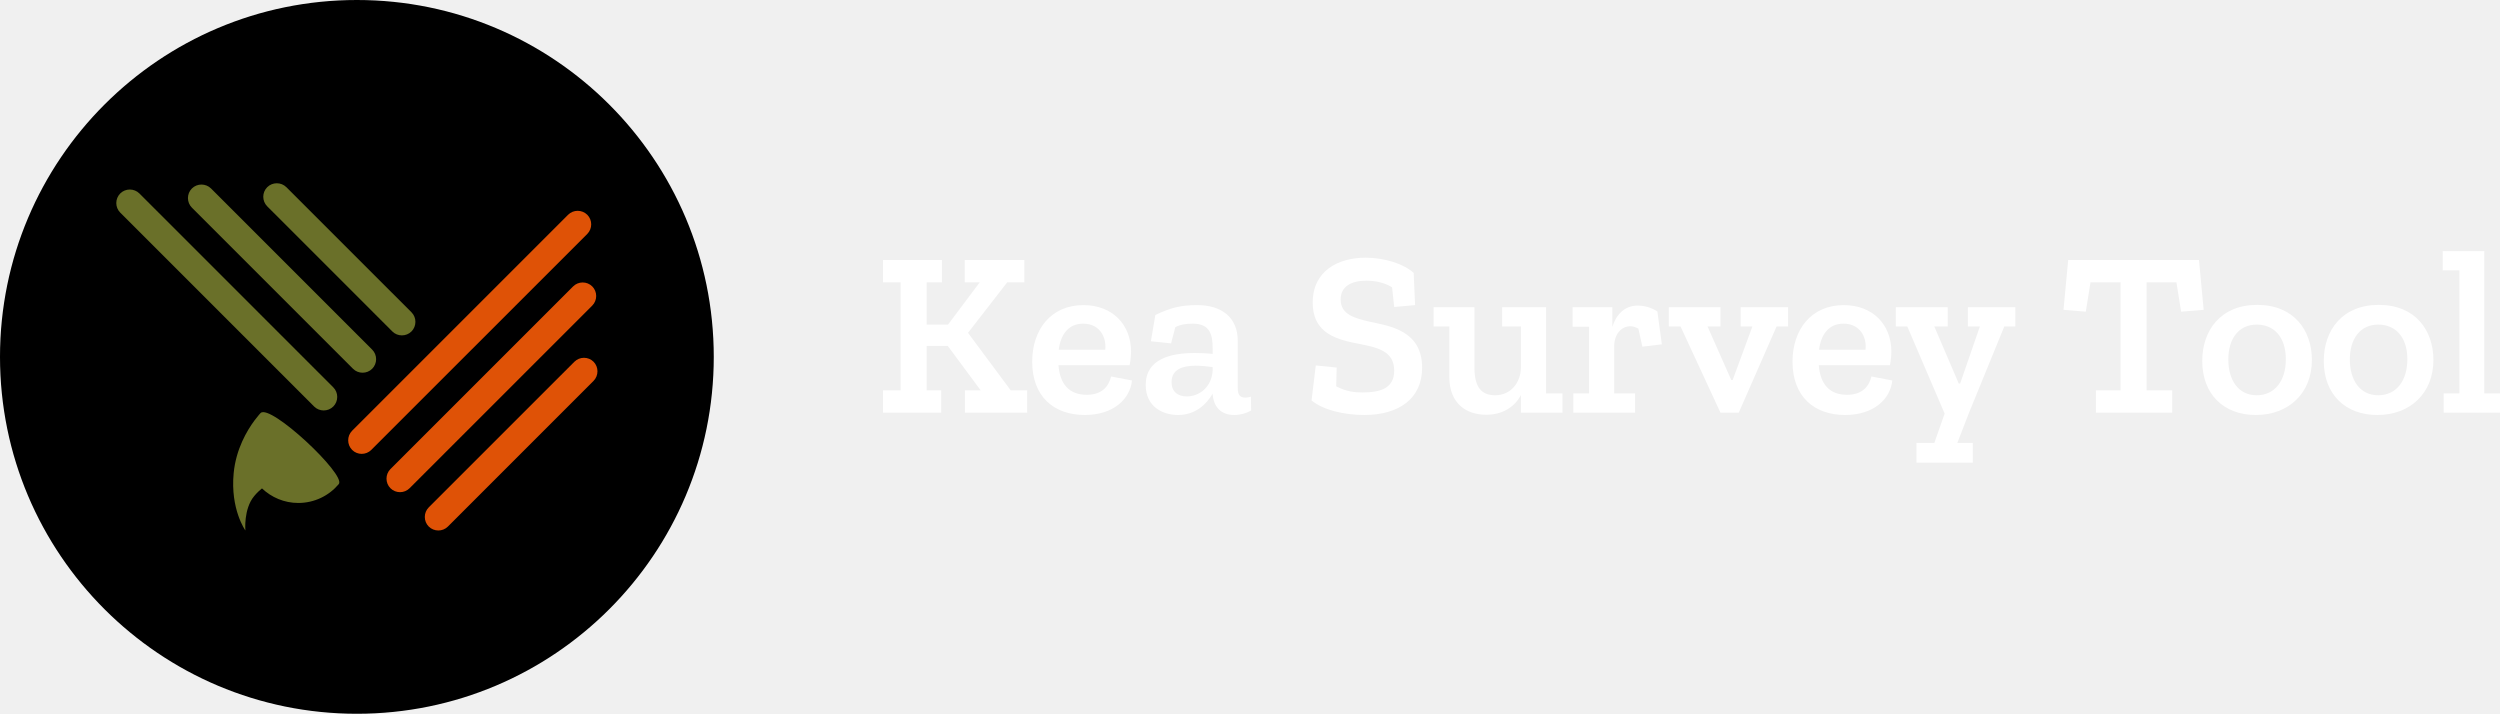
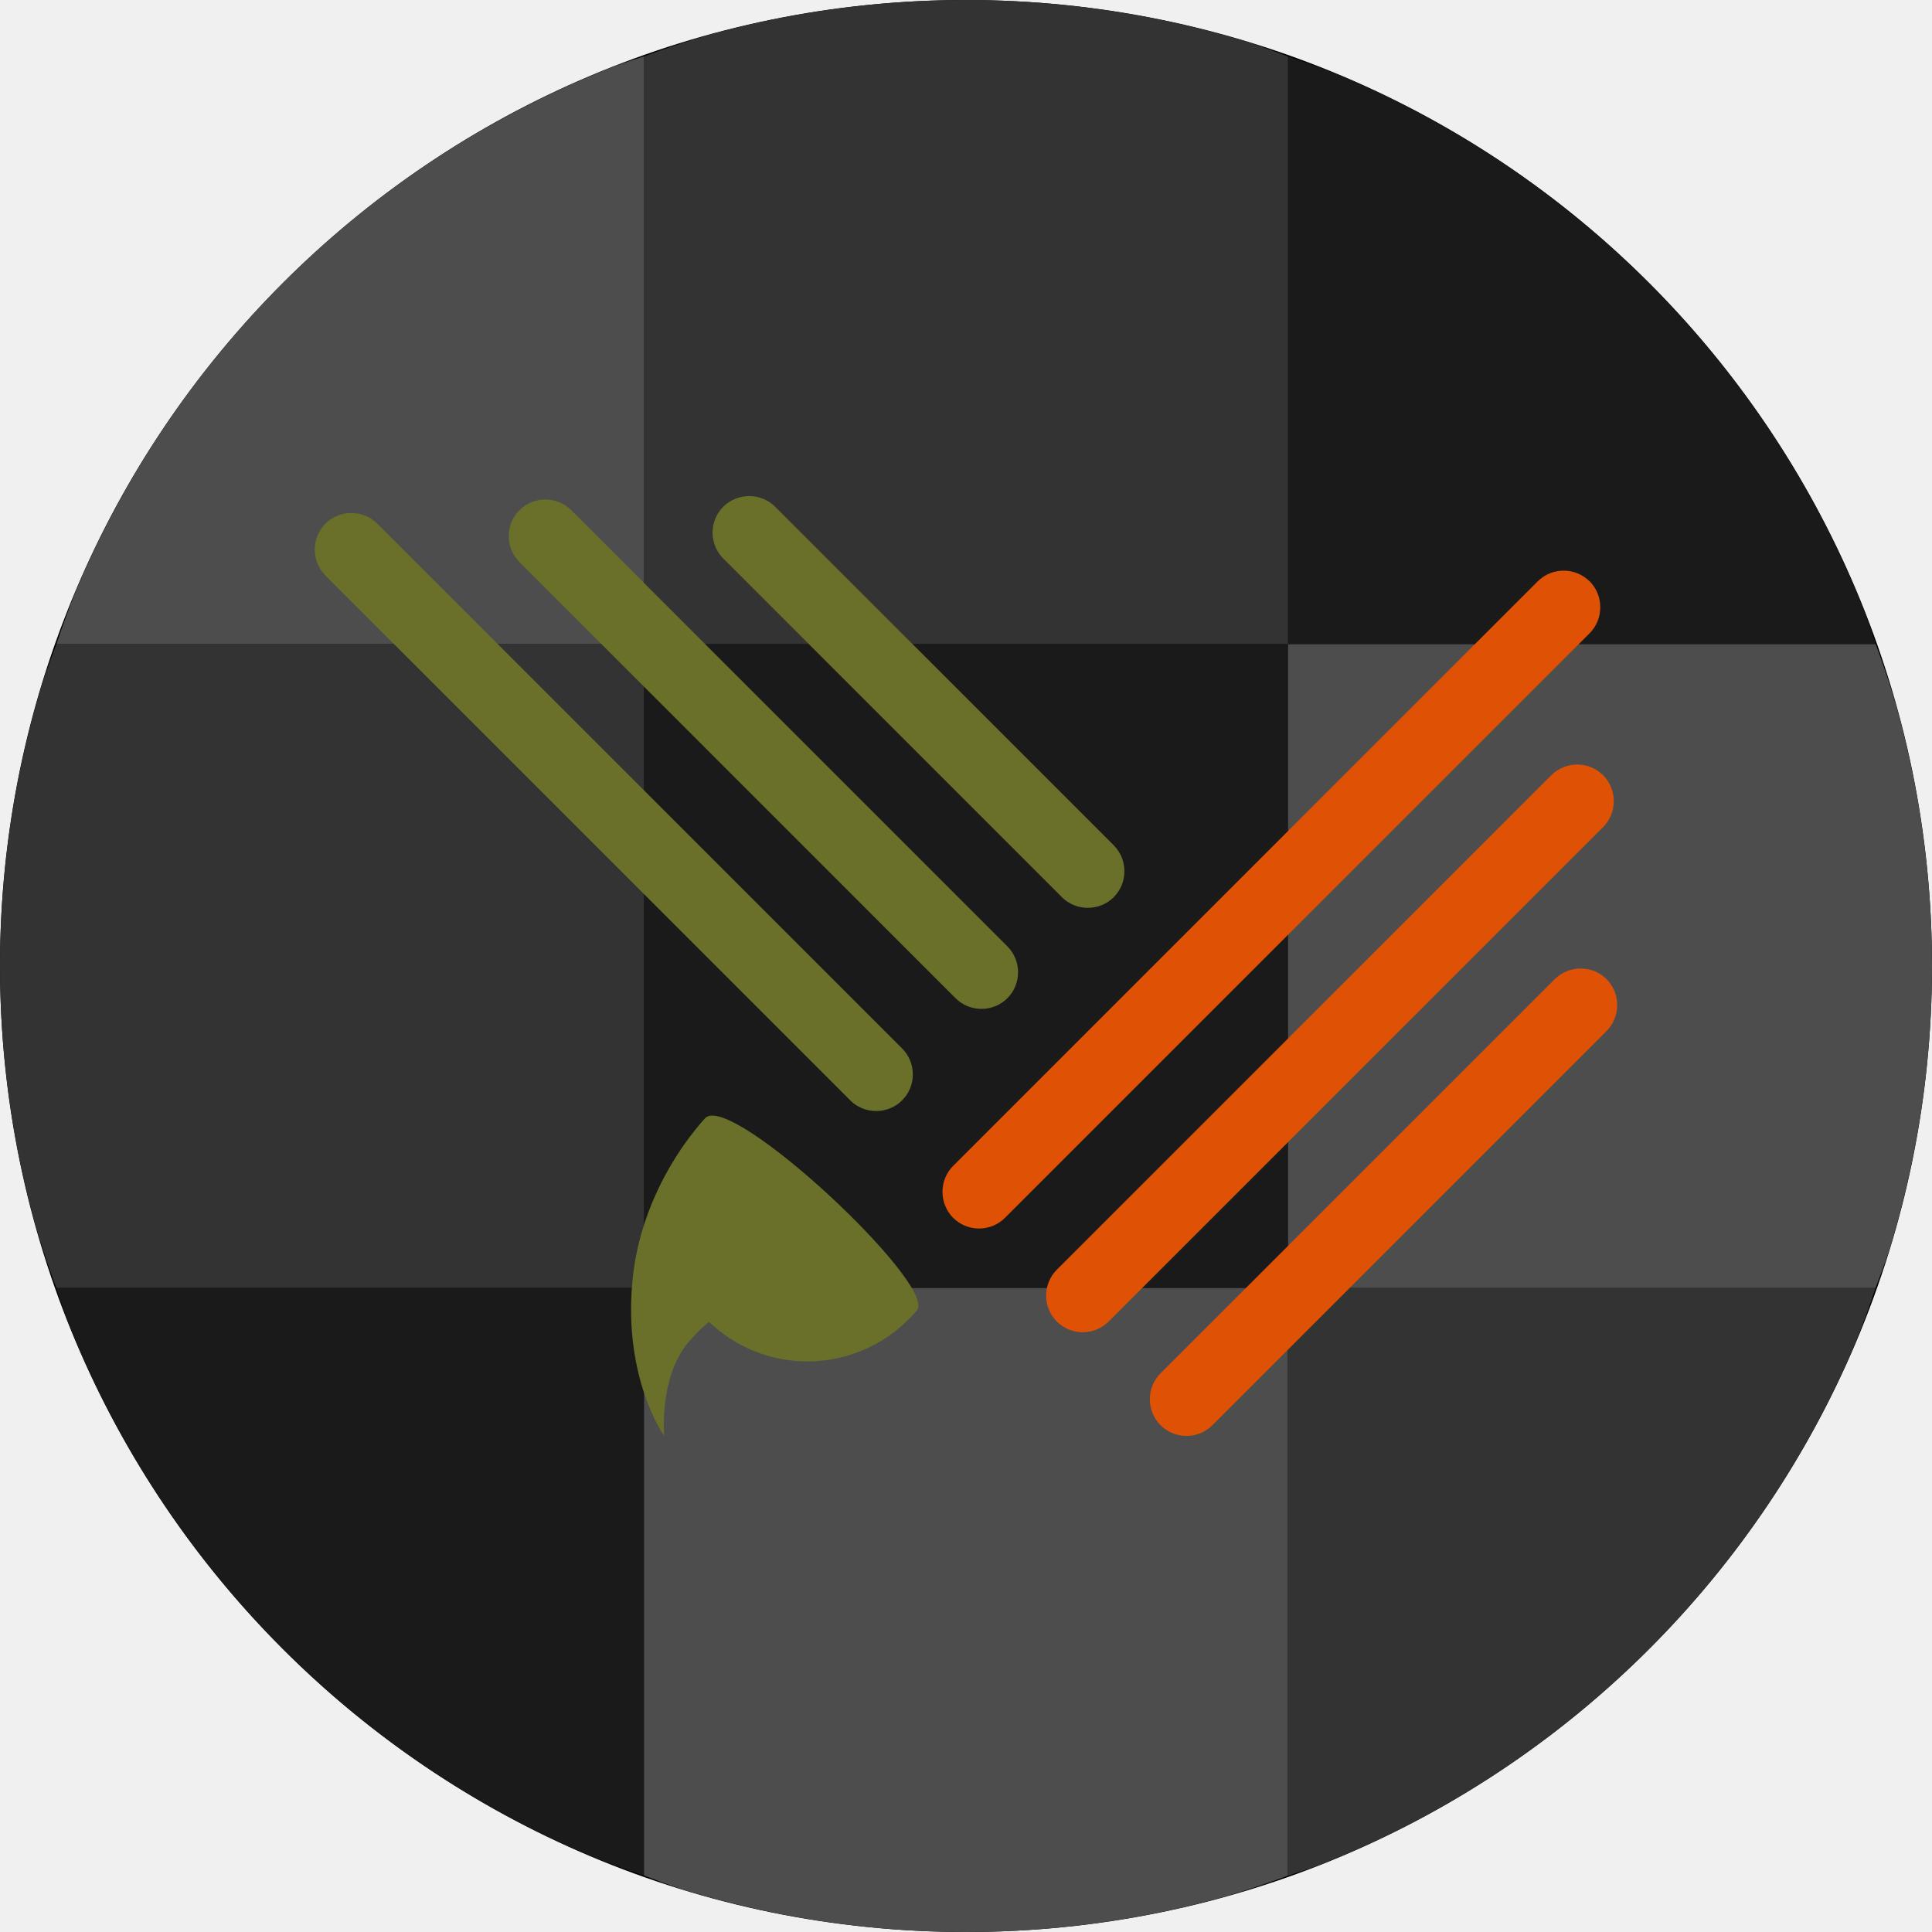
- <svg xmlns="http://www.w3.org/2000/svg" version="1.1" id="Layer_1" x="0px" y="0px" viewBox="0 0 425.911 121.6" xml:space="preserve" width="425.911" height="121.6">
-   <defs id="defs35">
-     <mask maskUnits="userSpaceOnUse" id="mask4438">
-       <circle style="opacity:1;fill:#ffffff;fill-opacity:1;stroke:none;stroke-width:12;stroke-linecap:round;stroke-linejoin:round;stroke-miterlimit:4;stroke-dasharray:none;stroke-dashoffset:0;stroke-opacity:1" id="circle4440" cx="25.4" cy="25.4" r="25.4" />
-     </mask>
-     <mask maskUnits="userSpaceOnUse" id="mask4442">
-       <circle style="opacity:1;fill:#ffffff;fill-opacity:1;stroke:none;stroke-width:12;stroke-linecap:round;stroke-linejoin:round;stroke-miterlimit:4;stroke-dasharray:none;stroke-dashoffset:0;stroke-opacity:1" id="circle4444" cx="25.4" cy="25.4" r="25.4" />
-     </mask>
-   </defs>
-   <style type="text/css" id="style3">
- 	.st0{fill:#FFFFFF;}
- 	.st1{fill:#527F3A;}
- 	.st2{fill-rule:evenodd;clip-rule:evenodd;fill:#527F3A;}
- 	.st3{fill-rule:evenodd;clip-rule:evenodd;fill:#1E87C9;}
- 	.st4{fill-rule:evenodd;clip-rule:evenodd;fill:#FFFFFF;}
- </style>
-   <style id="style4361" type="text/css">
- 	.st0{fill:#FFFFFF;}
- 	.st1{fill:#527F3A;}
- 	.st2{fill-rule:evenodd;clip-rule:evenodd;fill:#527F3A;}
- 	.st3{fill-rule:evenodd;clip-rule:evenodd;fill:#1E87C9;}
- 	.st4{fill-rule:evenodd;clip-rule:evenodd;fill:#FFFFFF;}
- </style>
-   <style id="style4587" type="text/css">
- 	.st0{fill:#FFFFFF;}
- 	.st1{fill:#527F3A;}
- 	.st2{fill-rule:evenodd;clip-rule:evenodd;fill:#527F3A;}
- 	.st3{fill-rule:evenodd;clip-rule:evenodd;fill:#1E87C9;}
- 	.st4{fill-rule:evenodd;clip-rule:evenodd;fill:#FFFFFF;}
- </style>
-   <style id="style4936" type="text/css">
- 	.st0{fill:#FFFFFF;}
- 	.st1{fill:#527F3A;}
- 	.st2{fill-rule:evenodd;clip-rule:evenodd;fill:#527F3A;}
- 	.st3{fill-rule:evenodd;clip-rule:evenodd;fill:#1E87C9;}
- 	.st4{fill-rule:evenodd;clip-rule:evenodd;fill:#FFFFFF;}
- </style>
-   <path style="opacity:1;fill:#000000;fill-opacity:1;stroke:none;stroke-width:4;stroke-linecap:butt;stroke-linejoin:miter;stroke-miterlimit:4;stroke-dasharray:none;stroke-dashoffset:0;stroke-opacity:1" d="M 121.6,60.8 A 60.8,60.8 0 0 1 60.8,121.6 60.8,60.8 0 0 1 0,60.8 60.8,60.8 0 0 1 60.8,0 60.8,60.8 0 0 1 121.6,60.8 Z" id="path4246" />
-   <path id="path11" style="clip-rule:evenodd;fill:#df5206;fill-rule:evenodd;stroke-width:0.382" d="M 59.987,73.384 96.781,36.59 c 0.901,-0.899 2.37,-0.898 3.273,0.002 0.888,0.889 0.89,2.367 -0.002,3.263 l -36.8,36.794 c -0.893,0.898 -2.367,0.898 -3.257,0.005 -0.898,-0.895 -0.9,-2.372 -0.007,-3.269 m 6.527,6.53 31.121,-31.119 c 0.898,-0.896 2.366,-0.9 3.265,0 0.893,0.894 0.891,2.368 -0.002,3.264 L 69.779,83.176 c -0.892,0.894 -2.364,0.899 -3.261,0.002 -0.896,-0.899 -0.896,-2.371 -0.002,-3.265 m 6.526,6.527 24.811,-24.809 c 0.899,-0.896 2.367,-0.9 3.266,-0.005 0.89,0.894 0.892,2.371 -0.005,3.269 L 76.307,89.705 c -0.894,0.895 -2.369,0.895 -3.265,-0.002 -0.892,-0.893 -0.892,-2.367 -10e-4,-3.262" />
-   <path id="path17" style="clip-rule:evenodd;fill:#6a7029;fill-rule:evenodd;stroke-width:0.382" d="M 53.517,69.257 20.486,36.226 c -0.9,-0.9 -0.898,-2.369 0.003,-3.271 0.888,-0.888 2.367,-0.89 3.262,0.005 l 33.03,33.031 c 0.895,0.893 0.895,2.369 0.002,3.26 -0.895,0.9 -2.373,0.9 -3.267,0.007 M 60.142,62.826 32.692,35.376 c -0.896,-0.898 -0.9,-2.366 0,-3.265 0.893,-0.894 2.369,-0.892 3.263,10e-4 l 27.45,27.451 c 0.894,0.894 0.898,2.364 0,3.263 -0.895,0.894 -2.37,0.894 -3.263,0 M 66.838,56.466 45.528,35.156 c -0.9,-0.9 -0.902,-2.367 -0.003,-3.264 0.892,-0.891 2.37,-0.893 3.266,0 l 21.311,21.31 c 0.894,0.895 0.894,2.369 -0.002,3.266 -0.893,0.892 -2.369,0.892 -3.262,-0.002" />
-   <path id="path19" d="m 44.394,70.371 -10e-4,-0.007 c 0,0 -0.423,0.452 -0.995,1.213 -0.02,0.03 -0.044,0.057 -0.064,0.087 -1.227,1.658 -3.129,4.81 -3.525,8.943 -0.59,6.172 1.997,9.768 1.997,9.768 0,0 -0.332,-3.649 1.492,-5.851 0.451,-0.545 0.905,-0.978 1.334,-1.319 1.615,1.528 3.782,2.482 6.182,2.482 2.771,0 5.248,-1.249 6.903,-3.217 C 59.035,80.905 46.028,68.705 44.394,70.37" style="clip-rule:evenodd;fill:#6a7029;fill-rule:evenodd;stroke-width:0.382" />
-   <g id="text4478" style="font-style:normal;font-weight:normal;font-size:40px;line-height:100%;font-family:sans-serif;letter-spacing:0px;word-spacing:0px;fill:#ffffff;fill-opacity:1;stroke:none;stroke-width:1px;stroke-linecap:butt;stroke-linejoin:miter;stroke-opacity:1">
-     <path id="path4591" style="font-style:normal;font-variant:normal;font-weight:600;font-stretch:normal;line-height:100%;font-family:'Zilla Slab';-inkscape-font-specification:'Zilla Slab Semi-Bold';fill:#ffffff" d="m 174.992,70.3 0,-3.8 -2.8,0 -7.28,-9.8 6.68,-8.6 2.92,0 0,-3.8 -10.16,0 0,3.8 2.56,0 -5.4,7.2 -3.64,0 0,-7.2 2.6,0 0,-3.8 -10.04,0 0,3.8 3,0 0,18.4 -3,0 0,3.8 9.92,0 0,-3.8 -2.48,0 0,-7.56 3.6,0 5.6,7.56 -2.68,0 0,3.8 10.6,0 z" />
-     <path id="path4593" style="font-style:normal;font-variant:normal;font-weight:600;font-stretch:normal;line-height:100%;font-family:'Zilla Slab';-inkscape-font-specification:'Zilla Slab Semi-Bold';fill:#ffffff" d="m 192.85,64.82 -3.56,-0.68 c -0.36,1.52 -1.4,3.12 -4.16,3.12 -2.96,0 -4.56,-1.8 -4.8,-5.04 l 12.12,0 c 0.16,-0.84 0.24,-1.64 0.24,-2.4 -0.04,-4.52 -3.16,-7.84 -8.12,-7.84 -5.48,0 -8.72,4.12 -8.72,9.64 0,5.96 3.72,9.08 8.96,9.08 4.88,0 7.72,-2.72 8.04,-5.88 z m -4.56,-5.24 -7.92,0 c 0.32,-2.52 1.6,-4.44 4.16,-4.44 2.84,0 4,2.32 3.76,4.44 z" />
-     <path id="path4595" style="font-style:normal;font-variant:normal;font-weight:600;font-stretch:normal;line-height:100%;font-family:'Zilla Slab';-inkscape-font-specification:'Zilla Slab Semi-Bold';fill:#ffffff" d="m 196.83,53.66 -0.76,4.48 3.44,0.36 0.72,-2.76 c 0.92,-0.48 1.88,-0.6 3,-0.6 3,0 3.36,2.04 3.36,4.16 l 0,1 c -0.92,-0.12 -2,-0.16 -3.04,-0.16 -4.08,0 -8.36,1 -8.36,5.44 0,3.8 3,5.12 5.52,5.12 2.88,0 4.8,-1.76 5.88,-3.64 l 0,0.08 c 0.16,2.16 1.4,3.56 3.68,3.56 1,0 2.04,-0.28 2.88,-0.76 l -0.04,-2.36 c -0.28,0.08 -0.64,0.16 -0.92,0.16 -0.92,0 -1.32,-0.44 -1.32,-1.6 l 0,-8.08 c 0,-4.08 -2.88,-6.08 -6.88,-6.08 -2.72,0 -4.48,0.4 -7.16,1.68 z m 9.76,9.52 c -0.2,2.88 -2.36,4.36 -4.4,4.36 -1.56,0 -2.6,-0.84 -2.6,-2.44 0,-2.24 2,-2.8 4.12,-2.8 1,0 1.96,0.12 2.88,0.24 l 0,0.64 z" />
-     <path id="path4597" style="font-style:normal;font-variant:normal;font-weight:600;font-stretch:normal;line-height:100%;font-family:'Zilla Slab';-inkscape-font-specification:'Zilla Slab Semi-Bold';fill:#ffffff" d="m 242.281,62.66 c 0,-6.4 -5.6,-7.12 -8.88,-7.84 -2.56,-0.6 -5,-1.2 -5,-3.8 0,-2.24 1.84,-3.2 4.36,-3.2 1.4,0 2.92,0.24 4.4,1.12 l 0.36,3.36 3.56,-0.32 -0.24,-5.48 c -1.68,-1.56 -5,-2.6 -8.2,-2.6 -4.6,0 -9,2.2 -9,7.64 0,5.44 4.36,6.36 8.08,7.08 3.04,0.6 5.8,1.24 5.8,4.52 0,3 -2.32,3.72 -5.4,3.72 -1.28,0 -2.72,-0.12 -4.48,-1.04 l 0.08,-3.2 -3.56,-0.36 -0.72,5.96 c 1.92,1.6 5.48,2.48 9,2.48 5.92,0 9.84,-2.84 9.84,-8.04 z" />
-     <path id="path4599" style="font-style:normal;font-variant:normal;font-weight:600;font-stretch:normal;line-height:100%;font-family:'Zilla Slab';-inkscape-font-specification:'Zilla Slab Semi-Bold';fill:#ffffff" d="m 266.194,70.3 0,-3.28 -2.8,0 0,-14.68 -7.48,0 0,3.28 3.2,0 0,7 c -0.04,2.56 -1.72,4.72 -4.4,4.72 -2.24,0 -3.52,-1.28 -3.52,-4.68 l 0,-10.32 -6.96,0 0,3.28 2.68,0 0,8.6 c 0,4.48 2.84,6.44 6.28,6.44 2.68,0 4.8,-1.24 5.92,-3.36 l 0,3 7.08,0 z" />
-     <path id="path4601" style="font-style:normal;font-variant:normal;font-weight:600;font-stretch:normal;line-height:100%;font-family:'Zilla Slab';-inkscape-font-specification:'Zilla Slab Semi-Bold';fill:#ffffff" d="m 278.999,52.06 c -2.28,0 -3.68,1.6 -4.32,3.64 l 0,-3.36 -6.76,0 0,3.32 2.8,0 0,11.36 -2.68,0 0,3.28 10.52,0 0,-3.28 -3.56,0 0,-7.96 c 0,-2.16 1.24,-3.48 2.76,-3.48 0.48,0 0.88,0.16 1.36,0.4 l 0.68,3.08 3.32,-0.4 -0.76,-5.6 c -1.12,-0.72 -2.28,-1 -3.36,-1 z" />
-     <path id="path4603" style="font-style:normal;font-variant:normal;font-weight:600;font-stretch:normal;line-height:100%;font-family:'Zilla Slab';-inkscape-font-specification:'Zilla Slab Semi-Bold';fill:#ffffff" d="m 304.625,55.62 0,-3.28 -8.08,0 0,3.28 2,0 -3.36,9.12 -0.24,0 -4.04,-9.12 2.2,0 0,-3.28 -8.8,0 0,3.28 2,0 6.8,14.68 3.12,0 6.44,-14.68 1.96,0 z" />
-     <path id="path4605" style="font-style:normal;font-variant:normal;font-weight:600;font-stretch:normal;line-height:100%;font-family:'Zilla Slab';-inkscape-font-specification:'Zilla Slab Semi-Bold';fill:#ffffff" d="m 322.381,64.82 -3.56,-0.68 c -0.36,1.52 -1.4,3.12 -4.16,3.12 -2.96,0 -4.56,-1.8 -4.8,-5.04 l 12.12,0 c 0.16,-0.84 0.24,-1.64 0.24,-2.4 -0.04,-4.52 -3.16,-7.84 -8.12,-7.84 -5.48,0 -8.72,4.12 -8.72,9.64 0,5.96 3.72,9.08 8.96,9.08 4.88,0 7.72,-2.72 8.04,-5.88 z m -4.56,-5.24 -7.92,0 c 0.32,-2.52 1.6,-4.44 4.16,-4.44 2.84,0 4,2.32 3.76,4.44 z" />
-     <path id="path4607" style="font-style:normal;font-variant:normal;font-weight:600;font-stretch:normal;line-height:100%;font-family:'Zilla Slab';-inkscape-font-specification:'Zilla Slab Semi-Bold';fill:#ffffff" d="m 343.339,55.62 0,-3.28 -8.08,0 0,3.28 2.04,0 -3.36,9.72 -0.24,0 -4.16,-9.72 2.28,0 0,-3.28 -8.84,0 0,3.28 1.96,0 6.36,14.84 -1.76,5 -3.04,0 0,3.36 9.6,0 0,-3.36 -2.64,0 2,-5.16 6,-14.68 1.88,0 z" />
-     <path id="path4609" style="font-style:normal;font-variant:normal;font-weight:600;font-stretch:normal;line-height:100%;font-family:'Zilla Slab';-inkscape-font-specification:'Zilla Slab Semi-Bold';fill:#ffffff" d="m 375.427,52.78 -0.8,-8.48 -22.28,0 -0.8,8.48 3.8,0.32 0.8,-5 5.12,0 0,18.4 -4.2,0 0,3.8 13,0 0,-3.8 -4.36,0 0,-18.4 5.08,0 0.8,5 3.84,-0.32 z" />
-     <path id="path4611" style="font-style:normal;font-variant:normal;font-weight:600;font-stretch:normal;line-height:100%;font-family:'Zilla Slab';-inkscape-font-specification:'Zilla Slab Semi-Bold';fill:#ffffff" d="m 393.865,61.34 c 0,-5.08 -3.08,-9.4 -9.32,-9.4 -6.2,0 -9.36,4.32 -9.36,9.56 0,5.64 3.64,9.2 9.12,9.2 5.64,0 9.56,-3.76 9.56,-9.36 z m -4.44,-0.12 c 0,3.64 -1.88,6.12 -4.96,6.12 -3.2,0 -4.84,-2.68 -4.84,-6.08 0,-3.6 1.8,-5.96 4.84,-5.96 2.92,0 4.96,2.08 4.96,5.92 z" />
-     <path id="path4613" style="font-style:normal;font-variant:normal;font-weight:600;font-stretch:normal;line-height:100%;font-family:'Zilla Slab';-inkscape-font-specification:'Zilla Slab Semi-Bold';fill:#ffffff" d="m 414.568,61.34 c 0,-5.08 -3.08,-9.4 -9.32,-9.4 -6.2,0 -9.36,4.32 -9.36,9.56 0,5.64 3.64,9.2 9.12,9.2 5.64,0 9.56,-3.76 9.56,-9.36 z m -4.44,-0.12 c 0,3.64 -1.88,6.12 -4.96,6.12 -3.2,0 -4.84,-2.68 -4.84,-6.08 0,-3.6 1.8,-5.96 4.84,-5.96 2.92,0 4.96,2.08 4.96,5.92 z" />
-     <path id="path4615" style="font-style:normal;font-variant:normal;font-weight:600;font-stretch:normal;line-height:100%;font-family:'Zilla Slab';-inkscape-font-specification:'Zilla Slab Semi-Bold';fill:#ffffff" d="m 425.911,70.3 0,-3.28 -2.68,0 0,-24.24 -7.08,0 0,3.28 2.84,0 0,20.96 -2.68,0 0,3.28 9.6,0 z" />
-   </g>
+ <svg xmlns="http://www.w3.org/2000/svg" width="50.8mm" height="50.8mm" viewBox="0 0 50.8 50.8" version="1.1" id="svg8">
+   <defs id="defs2" />
+   <path id="path4246" d="M 50.8,25.4 A 25.4,25.4 0 0 1 25.4,50.8 25.4,25.4 0 0 1 0,25.4 25.4,25.4 0 0 1 25.4,1.9073486e-6 25.4,25.4 0 0 1 50.8,25.4 Z" style="opacity:1;fill:#000000;fill-opacity:1;stroke:none;stroke-width:4;stroke-linecap:butt;stroke-linejoin:miter;stroke-miterlimit:4;stroke-dasharray:none;stroke-dashoffset:0;stroke-opacity:1" />
+   <rect y="16.933" x="16.933" height="16.933" width="16.933" id="rect4186" style="opacity:1;fill:#1a1a1a;fill-opacity:1;stroke:none;stroke-width:4;stroke-linecap:butt;stroke-linejoin:miter;stroke-miterlimit:4;stroke-dasharray:none;stroke-dashoffset:0;stroke-opacity:1" />
+   <path style="opacity:1;fill:#333333;fill-opacity:1;stroke:none;stroke-width:4;stroke-linecap:butt;stroke-linejoin:miter;stroke-miterlimit:4;stroke-dasharray:none;stroke-dashoffset:0;stroke-opacity:1" d="M 5.262 60 A 90 90 0 0 0 4.02 63.402 A 90 90 0 0 0 1.795 72.119 A 90 90 0 0 0 0.449 81.016 A 90 90 0 0 0 0 90 A 90 90 0 0 0 0.225 96.367 A 90 90 0 0 0 1.309 105.297 A 90 90 0 0 0 3.279 114.074 A 90 90 0 0 0 5.25 120 L 60 120 L 60 60 L 5.262 60 z " id="rect4190" transform="scale(0.2822222,0.2822222)" />
+   <path style="opacity:1;fill:#1a1a1a;fill-opacity:1;stroke:none;stroke-width:4;stroke-linecap:butt;stroke-linejoin:miter;stroke-miterlimit:4;stroke-dasharray:none;stroke-dashoffset:0;stroke-opacity:1" d="M 5.25 120 A 90 90 0 0 0 6.117 122.611 A 90 90 0 0 0 9.791 130.824 A 90 90 0 0 0 14.268 138.627 A 90 90 0 0 0 19.5 145.945 A 90 90 0 0 0 25.438 152.703 A 90 90 0 0 0 32.02 158.836 A 90 90 0 0 0 39.182 164.279 A 90 90 0 0 0 46.852 168.982 A 90 90 0 0 0 54.953 172.895 A 90 90 0 0 0 60 174.738 L 60 120 L 5.25 120 z " id="rect4180" transform="scale(0.2822222,0.2822222)" />
+   <path style="opacity:1;fill:#4d4d4d;fill-opacity:1;stroke:none;stroke-width:4;stroke-linecap:butt;stroke-linejoin:miter;stroke-miterlimit:4;stroke-dasharray:none;stroke-dashoffset:0;stroke-opacity:1" d="M 60 174.738 A 90 90 0 0 0 63.402 175.98 A 90 90 0 0 0 72.119 178.205 A 90 90 0 0 0 81.016 179.551 A 90 90 0 0 0 90 180 A 90 90 0 0 0 96.367 179.775 A 90 90 0 0 0 105.297 178.691 A 90 90 0 0 0 114.074 176.721 A 90 90 0 0 0 120 174.75 L 120 120 L 60 120 L 60 174.738 z " id="rect4182" transform="scale(0.2822222,0.2822222)" />
+   <path style="opacity:1;fill:#333333;fill-opacity:1;stroke:none;stroke-width:4;stroke-linecap:butt;stroke-linejoin:miter;stroke-miterlimit:4;stroke-dasharray:none;stroke-dashoffset:0;stroke-opacity:1" d="M 120 174.75 A 90 90 0 0 0 122.611 173.883 A 90 90 0 0 0 130.824 170.209 A 90 90 0 0 0 138.627 165.732 A 90 90 0 0 0 145.945 160.5 A 90 90 0 0 0 152.703 154.562 A 90 90 0 0 0 158.836 147.98 A 90 90 0 0 0 164.279 140.818 A 90 90 0 0 0 168.982 133.148 A 90 90 0 0 0 172.895 125.047 A 90 90 0 0 0 174.738 120 L 120 120 L 120 174.75 z " id="rect4184" transform="scale(0.2822222,0.2822222)" />
+   <path style="opacity:1;fill:#4d4d4d;fill-opacity:1;stroke:none;stroke-width:4;stroke-linecap:butt;stroke-linejoin:miter;stroke-miterlimit:4;stroke-dasharray:none;stroke-dashoffset:0;stroke-opacity:1" d="M 174.738 120 A 90 90 0 0 0 175.98 116.598 A 90 90 0 0 0 178.205 107.881 A 90 90 0 0 0 179.551 98.984 A 90 90 0 0 0 180 90 A 90 90 0 0 0 179.775 83.633 A 90 90 0 0 0 178.691 74.703 A 90 90 0 0 0 176.721 65.926 A 90 90 0 0 0 174.75 60 L 120 60 L 120 120 L 174.738 120 z " id="rect4188" transform="scale(0.2822222,0.2822222)" />
+   <path style="opacity:1;fill:#1a1a1a;fill-opacity:1;stroke:none;stroke-width:4;stroke-linecap:butt;stroke-linejoin:miter;stroke-miterlimit:4;stroke-dasharray:none;stroke-dashoffset:0;stroke-opacity:1" d="M 174.75 60 A 90 90 0 0 0 173.883 57.389 A 90 90 0 0 0 170.209 49.176 A 90 90 0 0 0 165.732 41.373 A 90 90 0 0 0 160.5 34.055 A 90 90 0 0 0 154.562 27.297 A 90 90 0 0 0 147.98 21.164 A 90 90 0 0 0 140.818 15.721 A 90 90 0 0 0 133.148 11.018 A 90 90 0 0 0 125.047 7.105 A 90 90 0 0 0 120 5.262 L 120 60 L 174.75 60 z " id="rect4192" transform="scale(0.2822222,0.2822222)" />
+   <path style="opacity:1;fill:#333333;fill-opacity:1;stroke:none;stroke-width:4;stroke-linecap:butt;stroke-linejoin:miter;stroke-miterlimit:4;stroke-dasharray:none;stroke-dashoffset:0;stroke-opacity:1" d="M 90 0 A 90 90 0 0 0 83.633 0.225 A 90 90 0 0 0 74.703 1.309 A 90 90 0 0 0 65.926 3.279 A 90 90 0 0 0 60 5.25 L 60 60 L 120 60 L 120 5.262 A 90 90 0 0 0 116.598 4.02 A 90 90 0 0 0 107.881 1.795 A 90 90 0 0 0 98.984 0.449 A 90 90 0 0 0 90 0 z " id="path4263" transform="scale(0.2822222,0.2822222)" />
+   <path style="opacity:1;fill:#4d4d4d;fill-opacity:1;stroke:none;stroke-width:4;stroke-linecap:butt;stroke-linejoin:miter;stroke-miterlimit:4;stroke-dasharray:none;stroke-dashoffset:0;stroke-opacity:1" d="M 60 5.25 A 90 90 0 0 0 57.389 6.117 A 90 90 0 0 0 49.176 9.791 A 90 90 0 0 0 41.373 14.268 A 90 90 0 0 0 34.055 19.5 A 90 90 0 0 0 27.297 25.438 A 90 90 0 0 0 21.164 32.02 A 90 90 0 0 0 15.721 39.182 A 90 90 0 0 0 11.018 46.852 A 90 90 0 0 0 7.105 54.953 A 90 90 0 0 0 5.262 60 L 60 60 L 60 5.25 z " id="path4229" transform="scale(0.2822222,0.2822222)" />
+   <path d="M 25.061,30.657 40.432,15.286 c 0.376,-0.375 0.99,-0.375 1.367,8.8e-4 0.371,0.371 0.372,0.989 -10e-4,1.363 L 26.425,32.021 c -0.373,0.375 -0.989,0.375 -1.361,0.002 -0.375,-0.374 -0.376,-0.991 -0.003,-1.366 m 2.727,2.728 13.001,-13 c 0.375,-0.375 0.989,-0.376 1.364,0 0.373,0.374 0.372,0.989 -0.001,1.363 L 29.151,34.748 c -0.373,0.374 -0.988,0.375 -1.362,10e-4 -0.375,-0.375 -0.375,-0.991 -0.001,-1.364 m 2.726,2.727 10.365,-10.364 c 0.375,-0.375 0.989,-0.376 1.364,-0.002 0.372,0.374 0.373,0.991 -0.002,1.366 L 31.878,37.475 c -0.374,0.374 -0.99,0.374 -1.364,-10e-4 -0.373,-0.373 -0.373,-0.989 -4.2e-4,-1.363" style="clip-rule:evenodd;fill:#df5206;fill-rule:evenodd;stroke-width:0.382" id="path11" />
+   <path d="M 22.357,28.933 8.558,15.134 c -0.376,-0.376 -0.375,-0.99 0.001,-1.366 0.371,-0.371 0.989,-0.372 1.363,0.002 L 23.721,27.569 c 0.374,0.373 0.374,0.99 8.8e-4,1.362 -0.374,0.376 -0.992,0.376 -1.365,0.003 M 25.125,26.247 13.658,14.779 c -0.375,-0.375 -0.376,-0.989 0,-1.364 0.373,-0.374 0.99,-0.373 1.363,4.2e-4 L 26.488,24.884 c 0.374,0.374 0.375,0.988 0,1.363 -0.374,0.374 -0.99,0.374 -1.363,0 m 2.797,-2.657 -8.903,-8.903 c -0.376,-0.376 -0.377,-0.989 -0.001,-1.363 0.373,-0.372 0.99,-0.373 1.364,0 l 8.903,8.903 c 0.374,0.374 0.374,0.99 -8.8e-4,1.364 -0.373,0.373 -0.99,0.373 -1.363,-8.8e-4" style="clip-rule:evenodd;fill:#6a7029;fill-rule:evenodd;stroke-width:0.382" id="path17" />
+   <path style="clip-rule:evenodd;fill:#6a7029;fill-rule:evenodd;stroke-width:0.382" d="m 18.546,29.398 -4.2e-4,-0.003 c 0,0 -0.177,0.189 -0.416,0.507 -0.008,0.013 -0.019,0.024 -0.027,0.036 -0.513,0.693 -1.307,2.009 -1.473,3.736 -0.246,2.578 0.834,4.081 0.834,4.081 0,0 -0.139,-1.524 0.623,-2.444 0.189,-0.228 0.378,-0.409 0.557,-0.551 0.675,0.638 1.58,1.037 2.583,1.037 1.158,0 2.192,-0.522 2.884,-1.344 0.55,-0.654 -4.884,-5.75 -5.567,-5.055" id="path19" />
</svg>
